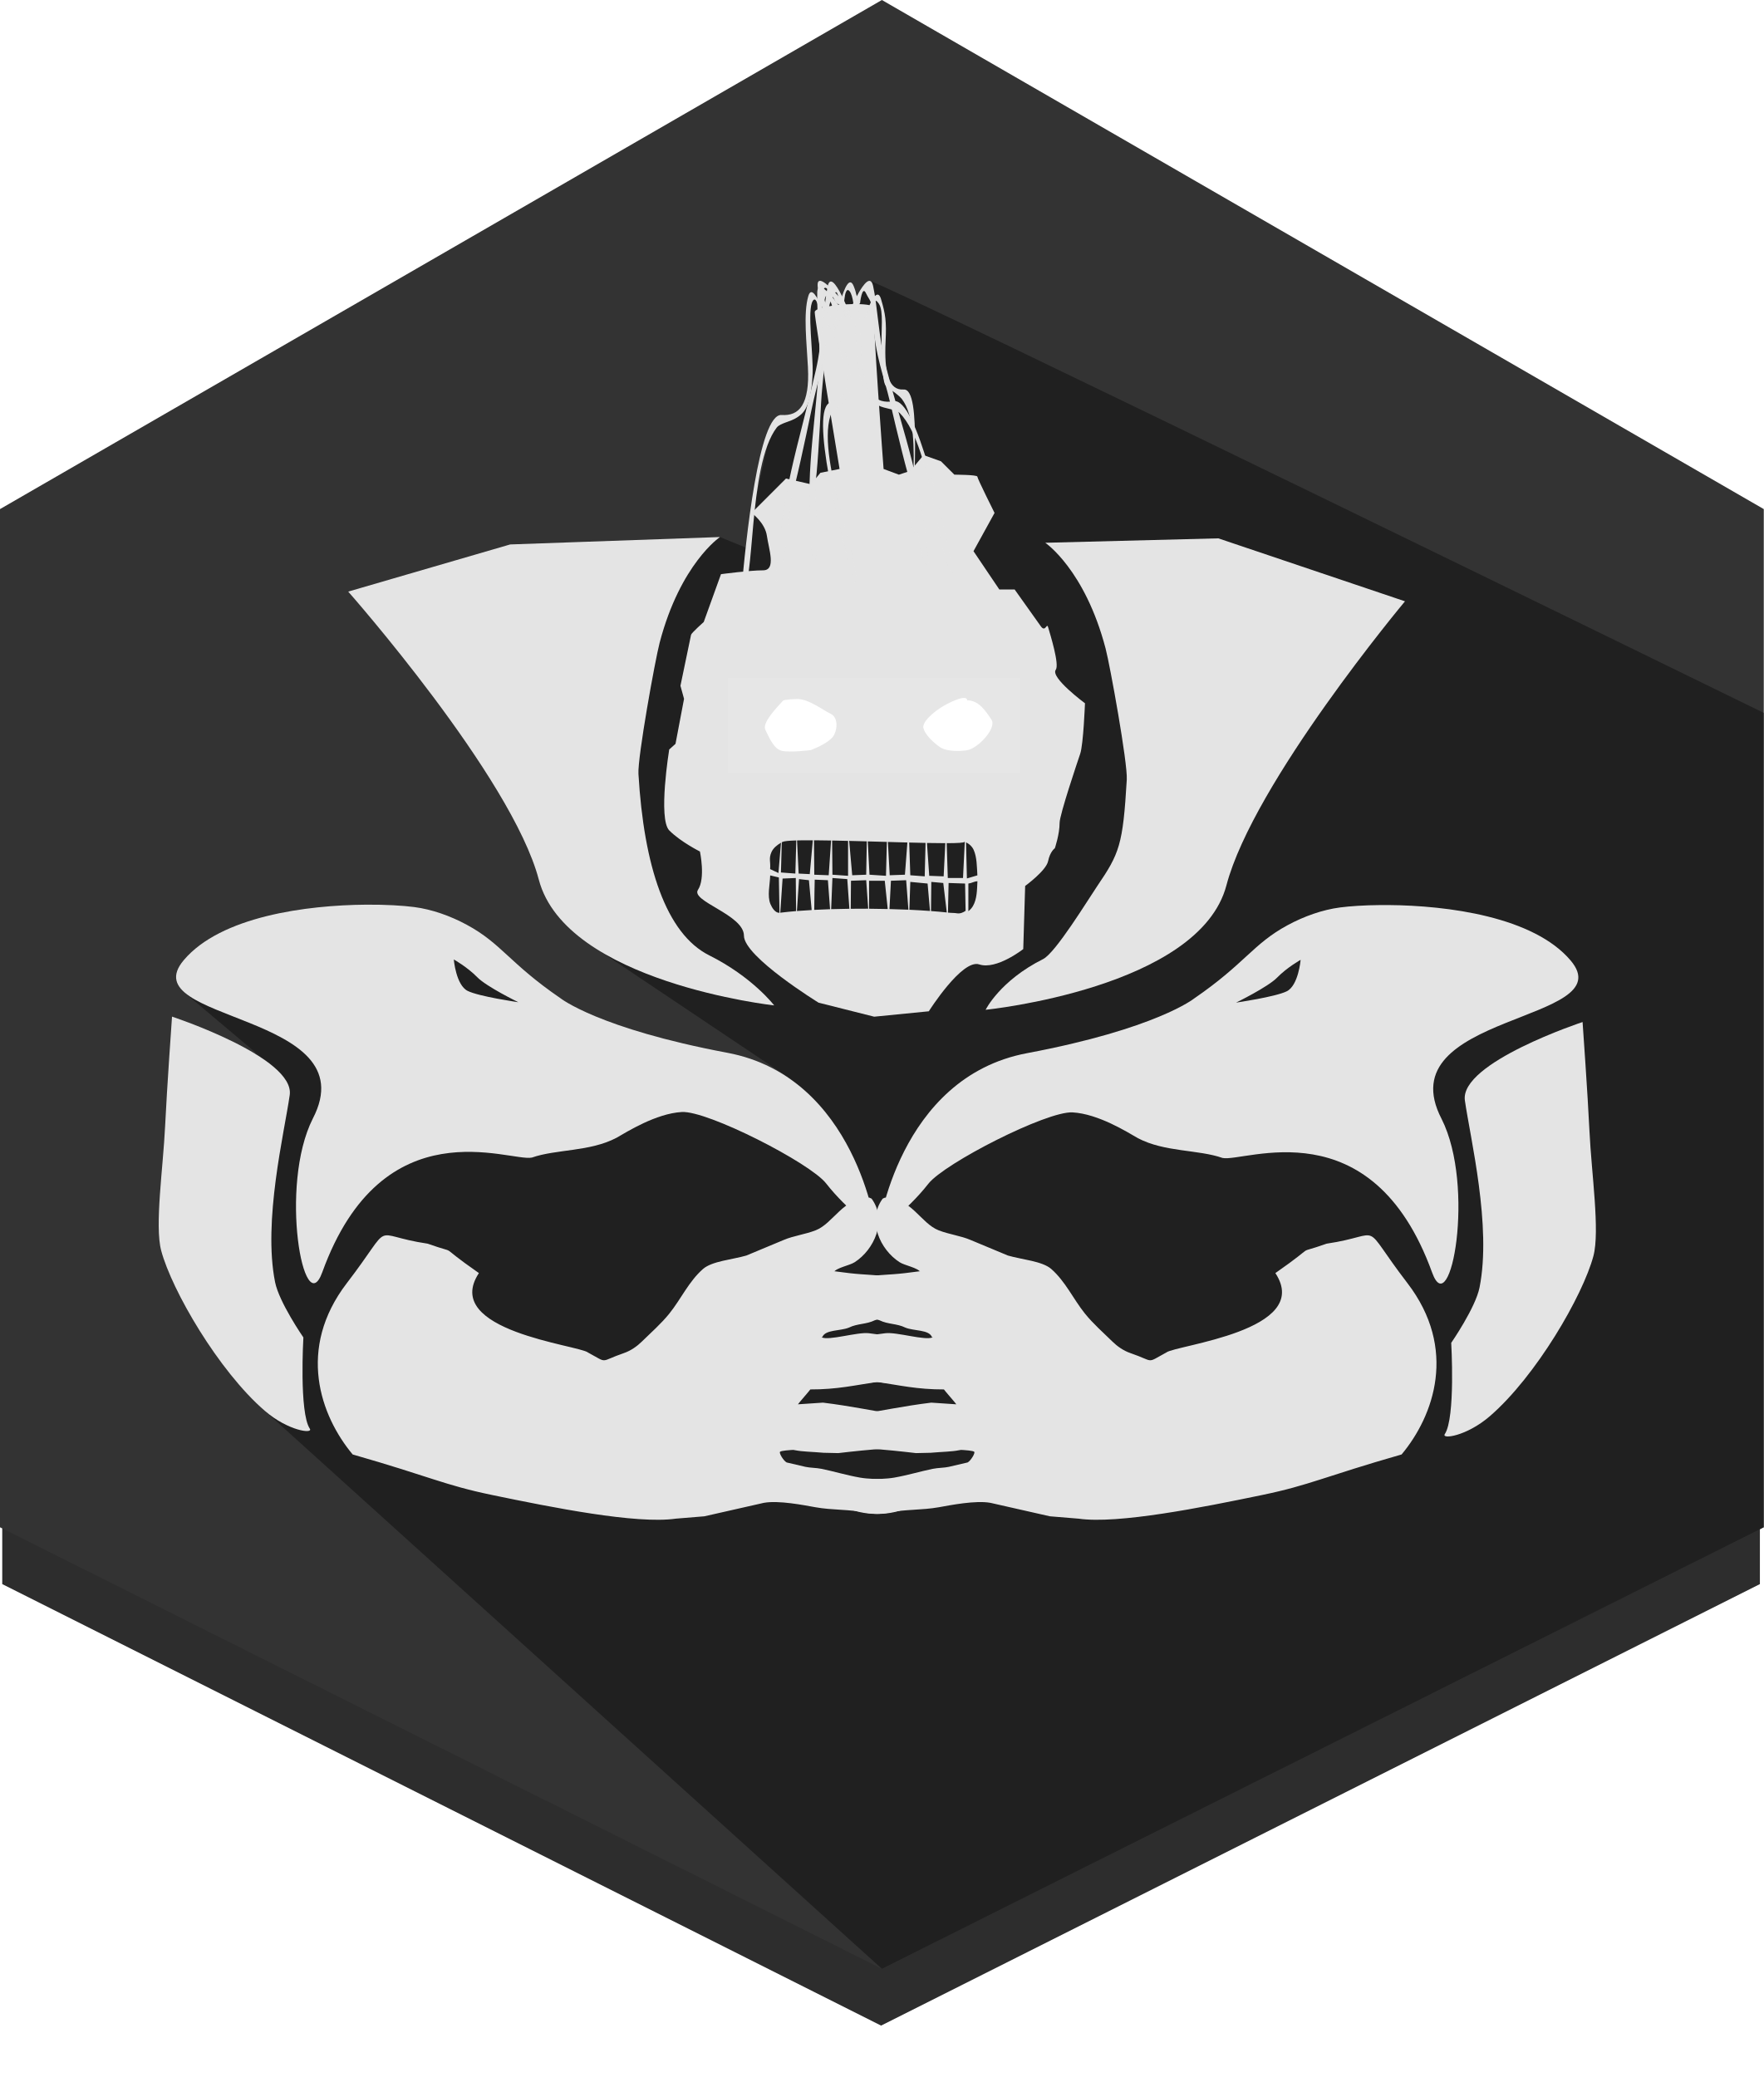
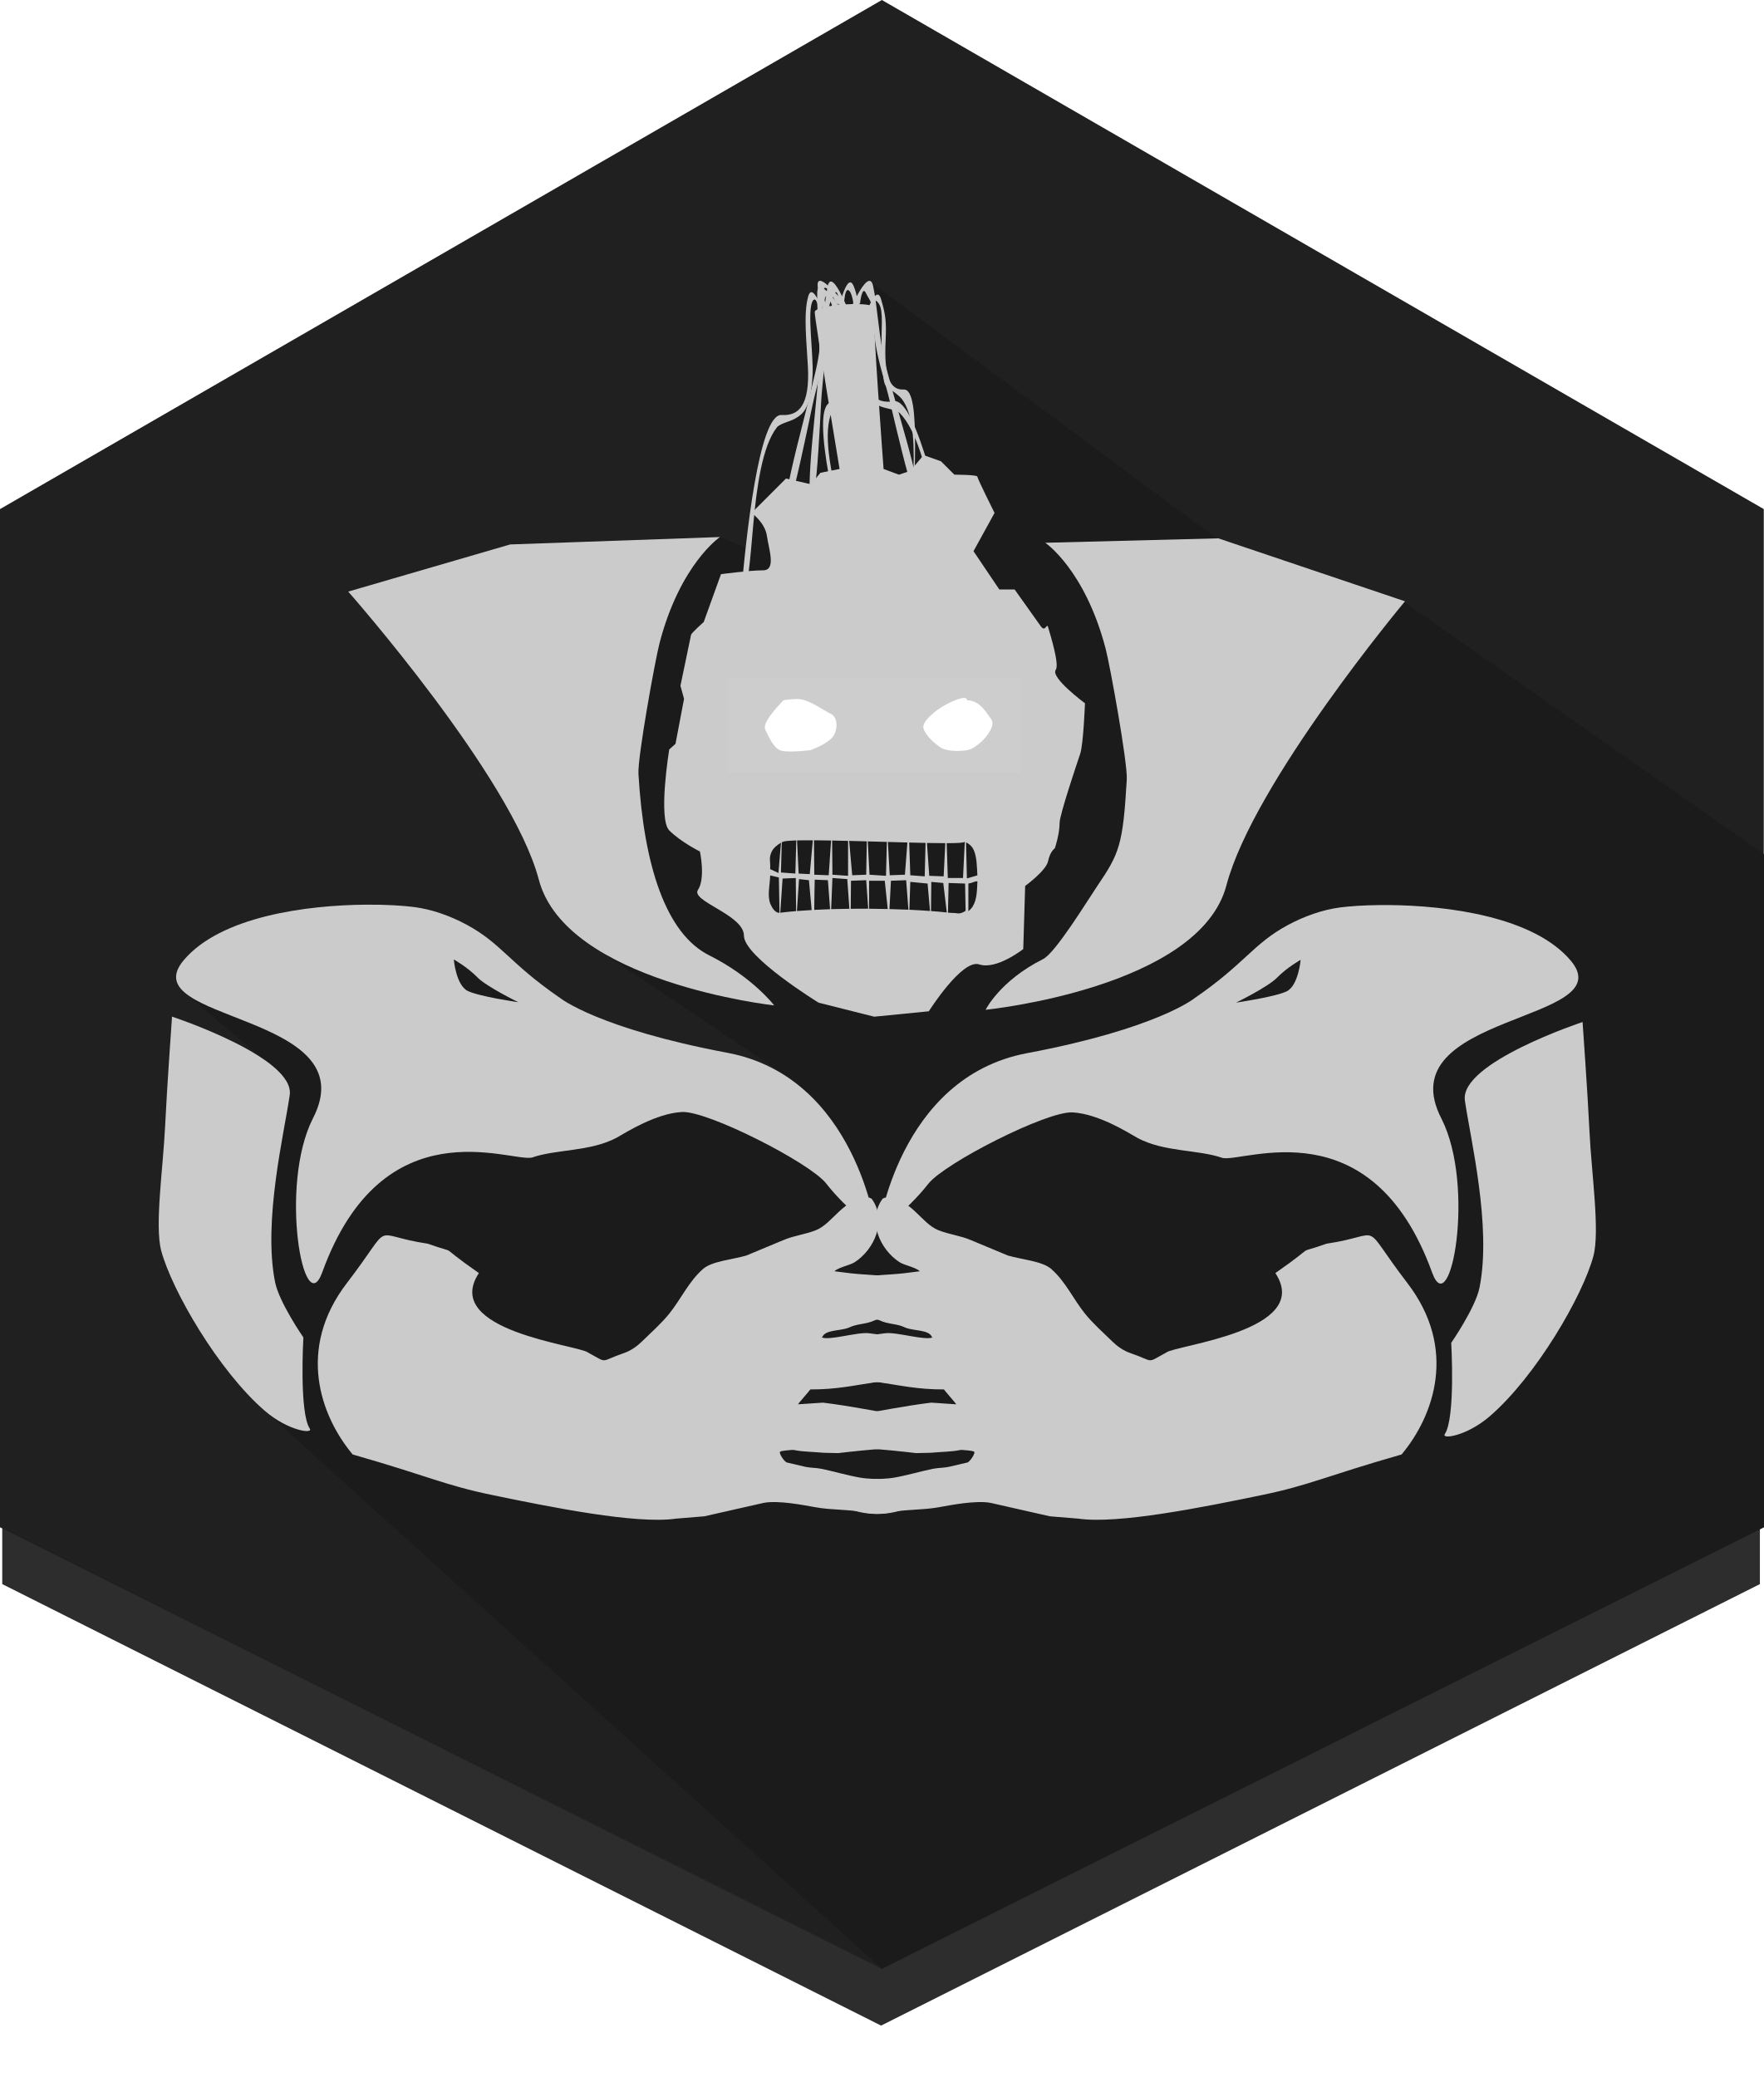
<svg xmlns="http://www.w3.org/2000/svg" width="1303.812" height="1535.531" id="svg4193" version="1.1">
  <defs id="defs4195" />
-   <g id="layer1" transform="translate(508.1637,888.4405)">
-     <path style="fill:#2d2d2d;fill-opacity:1;stroke:none;display:inline" d="M 651.312 42 L 1.656 418.375 L 1.656 1171.125 L 651.312 1497.531 L 1300.938 1171.125 L 1300.938 418.375 L 651.312 42 z M 538 501.062 L 754 501.062 L 754 571.531 L 538 571.531 L 538 501.062 z " transform="translate(-508.1637,-888.4405)" id="path5193" />
-     <rect style="opacity:0;fill:#dddddd;fill-opacity:1;fill-rule:nonzero;stroke:none" id="rect5124" width="645.714" height="565.714" x="-507.525" y="-886.311" />
-     <path style="fill:#333333;fill-opacity:1;stroke:none;display:inline" d="M 651.906 0 L 0 376.375 L 0 1129.125 L 651.906 1455.531 L 1303.812 1129.125 L 1303.812 376.375 L 651.906 0 z M 538 501.062 L 754 501.062 L 754 571.531 L 538 571.531 L 538 501.062 z " transform="translate(-508.1637,-888.4405)" id="path23391" />
-     <path style="opacity:0.99;fill:#111111;fill-opacity:0.549;stroke:none;display:inline" d="M 642.938 207.656 L 635.812 217.906 L 627.469 212.688 L 622.594 220.094 L 607.938 211.375 L 598.562 223.656 L 597.781 234.094 L 597.719 270.969 L 595.75 300.75 L 569.781 317.406 L 555.969 381.75 L 554.281 406.062 L 532.188 397.031 L 402.625 500.375 L 443 702.812 L 582.656 796.469 L 593.125 823.25 C 595.431 825.312 570.848 833.941 566.219 829.156 L 397.875 746.969 L 321.438 687.375 L 136.875 734.25 L 193.531 782.062 L 188.688 778.469 L 191.688 1039.375 L 651.906 1455.531 L 1303.812 1129.125 C 1303.803 928.516 1303.377 727.64 1303.812 527.031 C 1303.813 527.031 658.954 211.705 642.938 207.656 z M 556.406 498.281 L 755.406 498.281 L 755.406 571.031 L 754 571.031 L 754 571.531 L 538 571.531 L 538 501.062 L 556.406 501.062 L 556.406 498.281 z " id="path23515" transform="translate(-508.1637,-888.4405)" />
-     <g transform="translate(-1558.399,-1719.689)" id="g4373" style="opacity:0.99;fill:#e6e6e6;fill-opacity:1;display:inline">
-       <g style="fill:#e6e6e6;fill-opacity:1" transform="translate(-263.4722,-587.8661)" id="g23326">
-         <path id="path4098" d="m 1584.437,2087.941 c -43.985,0.324 -107.546,8.62 -134.906,41.031 -38.81,45.975 136.202,38.539 95.438,117.062 -25.196,49.861 -6.566,151.018 6.969,113.656 44.712,-123.428 138.816,-81.318 154.969,-84.781 17.847,-6.28 42.895,-4.248 62.531,-14.625 7.857,-4.49 29.168,-17.94 48.25,-19.062 19.082,-1.123 94.811,37.621 106.656,52.75 16.195,20.685 37.031,34.812 37.031,34.812 0,0 -14.589,-113.384 -110,-131.344 -95.411,-17.96 -123.469,-40.406 -123.469,-40.406 -37.729,-25.875 -43.404,-40.329 -69.188,-54.25 -12.038,-6.5 -25.689,-11.397 -38.875,-13.094 -8.242,-1.06 -20.745,-1.858 -35.406,-1.75 z m 64.719,40.5 c 0,0 9.971,5.573 17.375,13.156 6.852,7.018 30.375,18.469 30.375,18.469 0,0 -29.082,-4.194 -37.5,-8.375 -8.643,-4.293 -10.25,-23.25 -10.25,-23.25 z" style="fill:#e6e6e6;fill-opacity:1;stroke:none;display:inline" />
-         <path id="path4319" d="m 2483.572,2174.706 c 0,0 -91,30 -87,58 4,28 19.896,92.938 10.828,138.272 -3.004,15.017 -20.929,40.9 -20.929,40.9 0,0 3.243,55.485 -4.757,67.485 -2.667,4 16.036,1.671 33.336,-13.283 34.159,-29.528 68.698,-89.041 76.522,-118.374 4.925,-18.466 -1.441,-61.329 -2.888,-91.965 -1.277,-27.035 -5.112,-81.035 -5.112,-81.035 z" style="fill:#e6e6e6;fill-opacity:1;stroke:none;display:inline" />
-         <path id="path4321" d="m 1667.713,2360.309 c -28.166,42.834 74.058,53.229 80.705,58.76 15.353,8.294 7.951,6.742 26.47,0.389 5.246,-1.792 9.865,-5.16 13.222,-8.458 6.941,-6.812 14.34,-13.229 20.485,-20.89 8.475,-10.55 14.298,-23.645 24.79,-32.837 6.679,-5.843 21.739,-6.914 32.062,-9.944 9.153,-3.827 18.29,-7.635 27.443,-11.45 7.535,-3.228 15.891,-4.114 23.799,-7.214 13.171,-5.173 20.332,-24.309 39.656,-24.13 0.551,0.249 1.11,0.497 1.661,0.746 11.798,16.131 1.915,37.761 -12.56,47.016 -3.856,2.469 -13.374,3.948 -15.535,7.463 -0.661,0.497 -1.322,0.995 -1.983,1.492 0,0.089 -0.94,7.231 -0.94,7.32 8.094,-1.448 13.23,-3.881 22.146,-5.214 11.136,-1.684 21.951,-1.662 33.384,-2.995 10.984,-1.282 21.197,-2.679 30.74,-4.235 14.027,-2.277 24.333,-1.059 26.443,8.707 0.873,4.063 -1.771,6.914 -3.305,9.204 -4.772,7.112 -11.688,11.213 -23.468,12.929 -4.297,0.172 -8.594,0.338 -12.891,0.498 -7.492,1.741 -14.985,3.489 -22.477,5.23 -5.967,1.084 -12.179,0.663 -17.188,2.494 -6.39,3.138 -12.781,2.289 -19.171,5.44 -6.213,2.564 -17.401,1.4 -19.554,6.886 -0.22,0.089 -0.441,0.16 -0.661,0.249 5.212,2.768 26.596,-4.05 35.037,-2.992 20.494,2.577 37.478,5.218 55.522,8.707 4.416,0.159 8.823,0.338 13.23,0.497 5.729,0.995 11.459,1.996 17.188,2.991 13.154,2.341 24.511,2.705 27.435,12.681 3.712,12.693 -13.044,19.895 -30.41,17.669 -6.848,-0.887 -13.908,-1.831 -19.502,-2.991 -11.459,-0.498 -22.926,-0.995 -34.376,-1.48 -7.823,-0.67 -15.646,-1.333 -23.468,-2.003 -15.417,2.29 -29.282,5.556 -48.92,5.479 -0.551,0.912 -8.627,10.081 -9.169,11.006 6.17,-0.421 12.34,-0.836 18.519,-1.244 20.417,2.494 37.453,6.181 58.166,9.453 14.934,2.354 34.266,-1.257 47.928,2.481 6.306,1.729 9.636,8.062 6.611,14.428 -5.068,10.703 -15.781,9.172 -33.045,10.703 -3.636,0.089 -7.272,0.159 -10.908,0.249 -20.002,-2.354 -55.047,-6.015 -74.702,-3.24 -4.416,0.638 -23.756,0.587 -25.782,2.245 -0.958,0.836 2.491,6.637 4.872,7.906 4.628,1.084 9.255,2.156 13.883,3.24 3.187,0.746 7.967,0.682 11.899,1.48 8.857,1.805 18.502,4.733 28.426,6.481 12.052,2.092 25.46,-0.223 34.376,3.974 5.382,2.539 9.797,10.014 4.628,15.423 -4.84,5.058 -21.477,9.434 -35.037,6.468 -11.416,-2.494 -24.265,-1.684 -37.02,-3.974 -8.297,-1.493 -27.087,-5.231 -38.012,-3.24 -14.654,3.317 -29.308,6.64 -43.962,9.957 -7.051,0.587 -14.103,1.161 -21.146,1.741 -29.037,4.197 -91.505,-8.302 -135.766,-17.489 -35.508,-7.37 -45.43,-13.455 -103.077,-29.971 -23.919,-28.666 -41.504,-78.162 -4.297,-126.679 36.24,-47.257 15.522,-35.694 59.734,-29.153 25.968,9.204 3.798,-2.024 37.873,21.739 z" clip-rule="evenodd" style="fill:#e6e6e6;fill-opacity:1;fill-rule:evenodd;stroke:none;display:inline" />
-         <path style="fill:#e6e6e6;fill-opacity:1;stroke:none;display:inline" d="m 1440.87,2170.706 c 0,0 91,30 87,58 -4,28 -19.896,92.938 -10.828,138.272 3.004,15.017 20.929,40.9 20.929,40.9 0,0 -3.243,55.485 4.757,67.485 2.667,4 -16.036,1.671 -33.336,-13.283 -34.159,-29.528 -68.698,-89.041 -76.522,-118.374 -4.925,-18.466 1.441,-61.329 2.888,-91.965 1.277,-27.035 5.112,-81.035 5.112,-81.035 z" id="path4323" />
-         <path style="fill:#e6e6e6;fill-opacity:1;fill-rule:evenodd;stroke:none;display:inline" clip-rule="evenodd" d="m 2256.482,2360.309 c 28.166,42.834 -74.058,53.229 -80.705,58.76 -15.353,8.294 -7.951,6.742 -26.47,0.389 -5.246,-1.792 -9.865,-5.16 -13.222,-8.458 -6.941,-6.812 -14.34,-13.229 -20.485,-20.89 -8.475,-10.55 -14.298,-23.645 -24.79,-32.837 -6.679,-5.843 -21.739,-6.914 -32.062,-9.944 -9.153,-3.827 -18.29,-7.635 -27.443,-11.45 -7.535,-3.228 -15.891,-4.114 -23.799,-7.214 -13.171,-5.173 -20.332,-24.309 -39.656,-24.13 -0.551,0.249 -1.11,0.497 -1.661,0.746 -11.798,16.131 -1.915,37.761 12.56,47.016 3.856,2.469 13.374,3.948 15.535,7.463 0.661,0.497 1.322,0.995 1.983,1.492 0,0.089 0.94,7.231 0.94,7.32 -8.094,-1.448 -13.23,-3.881 -22.146,-5.214 -11.137,-1.684 -21.951,-1.662 -33.384,-2.995 -10.984,-1.282 -21.197,-2.679 -30.74,-4.235 -14.027,-2.277 -24.333,-1.059 -26.443,8.707 -0.873,4.063 1.772,6.914 3.305,9.204 4.772,7.112 11.687,11.213 23.468,12.929 4.297,0.172 8.594,0.338 12.891,0.498 7.492,1.741 14.984,3.489 22.477,5.23 5.967,1.084 12.179,0.663 17.188,2.494 6.39,3.138 12.781,2.289 19.171,5.44 6.212,2.564 17.401,1.4 19.554,6.886 0.22,0.089 0.441,0.16 0.661,0.249 -5.212,2.768 -26.596,-4.05 -35.037,-2.992 -20.493,2.577 -37.478,5.218 -55.522,8.707 -4.416,0.159 -8.823,0.338 -13.23,0.497 -5.729,0.995 -11.459,1.996 -17.188,2.991 -13.154,2.341 -24.511,2.705 -27.435,12.681 -3.712,12.693 13.043,19.895 30.41,17.669 6.848,-0.887 13.908,-1.831 19.502,-2.991 11.459,-0.498 22.926,-0.995 34.376,-1.48 7.823,-0.67 15.645,-1.333 23.468,-2.003 15.417,2.29 29.282,5.556 48.92,5.479 0.551,0.912 8.627,10.081 9.169,11.006 -6.17,-0.421 -12.34,-0.836 -18.519,-1.244 -20.417,2.494 -37.453,6.181 -58.166,9.453 -14.934,2.354 -34.266,-1.257 -47.928,2.481 -6.306,1.729 -9.636,8.062 -6.611,14.428 5.068,10.703 15.781,9.172 33.045,10.703 3.636,0.089 7.272,0.159 10.908,0.249 20.002,-2.354 55.047,-6.015 74.702,-3.24 4.416,0.638 23.756,0.587 25.782,2.245 0.958,0.836 -2.49,6.637 -4.872,7.906 -4.628,1.084 -9.255,2.156 -13.883,3.24 -3.187,0.746 -7.967,0.682 -11.899,1.48 -8.857,1.805 -18.502,4.733 -28.426,6.481 -12.052,2.092 -25.46,-0.223 -34.376,3.974 -5.382,2.539 -9.797,10.014 -4.628,15.423 4.84,5.058 21.477,9.434 35.037,6.468 11.416,-2.494 24.265,-1.684 37.02,-3.974 8.297,-1.493 27.087,-5.231 38.012,-3.24 14.654,3.317 29.308,6.64 43.962,9.957 7.051,0.587 14.103,1.161 21.146,1.741 29.037,4.197 91.505,-8.302 135.766,-17.489 35.508,-7.37 45.43,-13.455 103.077,-29.971 23.919,-28.666 41.504,-78.162 4.297,-126.679 -36.24,-47.257 -15.522,-35.694 -59.734,-29.153 -25.968,9.204 -3.798,-2.024 -37.873,21.739 z" id="path4327" />
-         <path id="path4102" d="m 2334.469,2088.222 c -12.328,0.095 -22.788,0.822 -30,1.75 -13.186,1.696 -26.837,6.594 -38.875,13.094 -25.783,13.921 -31.459,28.375 -69.188,54.25 0,0 -28.058,22.447 -123.469,40.406 -95.411,17.96 -110,131.344 -110,131.344 0,0 20.837,-14.128 37.031,-34.812 11.845,-15.129 87.574,-53.873 106.656,-52.75 19.082,1.122 40.393,14.572 48.25,19.062 19.637,10.377 44.684,8.345 62.531,14.625 16.152,3.463 110.257,-38.646 154.969,84.781 13.534,37.362 32.165,-63.795 6.969,-113.656 -40.765,-78.524 134.247,-71.088 95.438,-117.062 -27.36,-32.412 -90.922,-40.707 -134.906,-41.031 -1.833,-0.014 -3.645,-0.014 -5.406,0 z m -59.312,40.5 c 0,0 -1.607,18.957 -10.25,23.25 -8.418,4.181 -37.5,8.375 -37.5,8.375 0,0 23.523,-11.482 30.375,-18.5 7.404,-7.584 17.375,-13.125 17.375,-13.125 z" style="fill:#e6e6e6;fill-opacity:1;stroke:none;display:inline" />
+   <g id="layer1" transform="translate(508.1637,888.4405)" style="display:inline">
+     <path style="fill:#2d2d2d;fill-opacity:1;stroke:none;display:inline" d="M 651.312,42 1.656,418.375 l 0,752.75 649.656,326.406 649.625,-326.406 0,-752.75 L 651.312,42 z M 538,501.062 l 216,0 0,70.469 -216,0 0,-70.469 z" id="path5193" transform="translate(-508.1637,-888.4405)" />
+     <path style="fill:#202020;fill-opacity:1;stroke:none;display:inline" d="M 651.906,0 0,376.375 l 0,752.75 651.906,326.406 651.906,-326.406 0,-752.75 L 651.906,0 z M 538,501.062 l 216,0 0,70.469 -216,0 0,-70.469 z" id="path23391" transform="translate(-508.1637,-888.4405)" />
+     <path style="opacity:0.99;fill:#1b1b1b;fill-opacity:1;stroke:none;display:inline" d="m 634.929,219.497 -7.46,-6.81 -4.875,7.406 -14.656,-8.719 -9.375,12.281 -0.781,10.438 -0.062,36.875 L 595.75,300.75 569.781,317.406 555.969,381.75 554.281,406.062 532.188,397.031 402.625,500.375 443,702.812 582.656,796.469 593.125,823.25 c 2.306,2.062 -22.277,10.691 -26.906,5.906 L 397.875,746.969 321.438,687.375 136.875,734.25 l 56.656,47.812 -4.844,-3.594 3,260.906 460.219,416.156 651.906,-326.406 c -6e-4,-12.08 721.15,7.757 721.15,7.757 L 1037.098,444.371 949.948,435.323 643.008,208.176 c 0,0 -7.657,8.091 -8.079,11.321 z m -78.522,278.784 199,0 0,72.75 -1.406,0 0,0.5 -216,0 0,-70.469 18.406,0 z" id="path23515" transform="translate(-508.1637,-888.4405)" />
+     <g transform="translate(-1558.399,-1719.689)" id="g4373" style="opacity:0.99;fill:#cdcdcd;fill-opacity:1;display:inline">
+       <g style="fill:#cdcdcd;fill-opacity:1" transform="translate(-263.4722,-587.8661)" id="g23326">
+         <path id="path4098" d="m 1584.437,2087.941 c -43.985,0.324 -107.546,8.62 -134.906,41.031 -38.81,45.975 136.202,38.539 95.438,117.062 -25.196,49.861 -6.566,151.018 6.969,113.656 44.712,-123.428 138.816,-81.318 154.969,-84.781 17.847,-6.28 42.895,-4.248 62.531,-14.625 7.857,-4.49 29.168,-17.94 48.25,-19.062 19.082,-1.123 94.811,37.621 106.656,52.75 16.195,20.685 37.031,34.812 37.031,34.812 0,0 -14.589,-113.384 -110,-131.344 -95.411,-17.96 -123.469,-40.406 -123.469,-40.406 -37.729,-25.875 -43.404,-40.329 -69.188,-54.25 -12.038,-6.5 -25.689,-11.397 -38.875,-13.094 -8.242,-1.06 -20.745,-1.858 -35.406,-1.75 z m 64.719,40.5 c 0,0 9.971,5.573 17.375,13.156 6.852,7.018 30.375,18.469 30.375,18.469 0,0 -29.082,-4.194 -37.5,-8.375 -8.643,-4.293 -10.25,-23.25 -10.25,-23.25 z" style="fill:#cdcdcd;fill-opacity:1;stroke:none;display:inline" />
+         <path id="path4319" d="m 2483.572,2174.706 c 0,0 -91,30 -87,58 4,28 19.896,92.938 10.828,138.272 -3.004,15.017 -20.929,40.9 -20.929,40.9 0,0 3.243,55.485 -4.757,67.485 -2.667,4 16.036,1.671 33.336,-13.283 34.159,-29.528 68.698,-89.041 76.522,-118.374 4.925,-18.466 -1.441,-61.329 -2.888,-91.965 -1.277,-27.035 -5.112,-81.035 -5.112,-81.035 z" style="fill:#cdcdcd;fill-opacity:1;stroke:none;display:inline" />
+         <path id="path4321" d="m 1667.713,2360.309 c -28.166,42.834 74.058,53.229 80.705,58.76 15.353,8.294 7.951,6.742 26.47,0.389 5.246,-1.792 9.865,-5.16 13.222,-8.458 6.941,-6.812 14.34,-13.229 20.485,-20.89 8.475,-10.55 14.298,-23.645 24.79,-32.837 6.679,-5.843 21.739,-6.914 32.062,-9.944 9.153,-3.827 18.29,-7.635 27.443,-11.45 7.535,-3.228 15.891,-4.114 23.799,-7.214 13.171,-5.173 20.332,-24.309 39.656,-24.13 0.551,0.249 1.11,0.497 1.661,0.746 11.798,16.131 1.915,37.761 -12.56,47.016 -3.856,2.469 -13.374,3.948 -15.535,7.463 -0.661,0.497 -1.322,0.995 -1.983,1.492 0,0.089 -0.94,7.231 -0.94,7.32 8.094,-1.448 13.23,-3.881 22.146,-5.214 11.136,-1.684 21.951,-1.662 33.384,-2.995 10.984,-1.282 21.197,-2.679 30.74,-4.235 14.027,-2.277 24.333,-1.059 26.443,8.707 0.873,4.063 -1.771,6.914 -3.305,9.204 -4.772,7.112 -11.688,11.213 -23.468,12.929 -4.297,0.172 -8.594,0.338 -12.891,0.498 -7.492,1.741 -14.985,3.489 -22.477,5.23 -5.967,1.084 -12.179,0.663 -17.188,2.494 -6.39,3.138 -12.781,2.289 -19.171,5.44 -6.213,2.564 -17.401,1.4 -19.554,6.886 -0.22,0.089 -0.441,0.16 -0.661,0.249 5.212,2.768 26.596,-4.05 35.037,-2.992 20.494,2.577 37.478,5.218 55.522,8.707 4.416,0.159 8.823,0.338 13.23,0.497 5.729,0.995 11.459,1.996 17.188,2.991 13.154,2.341 24.511,2.705 27.435,12.681 3.712,12.693 -13.044,19.895 -30.41,17.669 -6.848,-0.887 -13.908,-1.831 -19.502,-2.991 -11.459,-0.498 -22.926,-0.995 -34.376,-1.48 -7.823,-0.67 -15.646,-1.333 -23.468,-2.003 -15.417,2.29 -29.282,5.556 -48.92,5.479 -0.551,0.912 -8.627,10.081 -9.169,11.006 6.17,-0.421 12.34,-0.836 18.519,-1.244 20.417,2.494 37.453,6.181 58.166,9.453 14.934,2.354 34.266,-1.257 47.928,2.481 6.306,1.729 9.636,8.062 6.611,14.428 -5.068,10.703 -15.781,9.172 -33.045,10.703 -3.636,0.089 -7.272,0.159 -10.908,0.249 -20.002,-2.354 -55.047,-6.015 -74.702,-3.24 -4.416,0.638 -23.756,0.587 -25.782,2.245 -0.958,0.836 2.491,6.637 4.872,7.906 4.628,1.084 9.255,2.156 13.883,3.24 3.187,0.746 7.967,0.682 11.899,1.48 8.857,1.805 18.502,4.733 28.426,6.481 12.052,2.092 25.46,-0.223 34.376,3.974 5.382,2.539 9.797,10.014 4.628,15.423 -4.84,5.058 -21.477,9.434 -35.037,6.468 -11.416,-2.494 -24.265,-1.684 -37.02,-3.974 -8.297,-1.493 -27.087,-5.231 -38.012,-3.24 -14.654,3.317 -29.308,6.64 -43.962,9.957 -7.051,0.587 -14.103,1.161 -21.146,1.741 -29.037,4.197 -91.505,-8.302 -135.766,-17.489 -35.508,-7.37 -45.43,-13.455 -103.077,-29.971 -23.919,-28.666 -41.504,-78.162 -4.297,-126.679 36.24,-47.257 15.522,-35.694 59.734,-29.153 25.968,9.204 3.798,-2.024 37.873,21.739 z" clip-rule="evenodd" style="fill:#cdcdcd;fill-opacity:1;fill-rule:evenodd;stroke:none;display:inline" />
+         <path style="fill:#cdcdcd;fill-opacity:1;stroke:none;display:inline" d="m 1440.87,2170.706 c 0,0 91,30 87,58 -4,28 -19.896,92.938 -10.828,138.272 3.004,15.017 20.929,40.9 20.929,40.9 0,0 -3.243,55.485 4.757,67.485 2.667,4 -16.036,1.671 -33.336,-13.283 -34.159,-29.528 -68.698,-89.041 -76.522,-118.374 -4.925,-18.466 1.441,-61.329 2.888,-91.965 1.277,-27.035 5.112,-81.035 5.112,-81.035 z" id="path4323" />
+         <path style="fill:#cdcdcd;fill-opacity:1;fill-rule:evenodd;stroke:none;display:inline" clip-rule="evenodd" d="m 2256.482,2360.309 c 28.166,42.834 -74.058,53.229 -80.705,58.76 -15.353,8.294 -7.951,6.742 -26.47,0.389 -5.246,-1.792 -9.865,-5.16 -13.222,-8.458 -6.941,-6.812 -14.34,-13.229 -20.485,-20.89 -8.475,-10.55 -14.298,-23.645 -24.79,-32.837 -6.679,-5.843 -21.739,-6.914 -32.062,-9.944 -9.153,-3.827 -18.29,-7.635 -27.443,-11.45 -7.535,-3.228 -15.891,-4.114 -23.799,-7.214 -13.171,-5.173 -20.332,-24.309 -39.656,-24.13 -0.551,0.249 -1.11,0.497 -1.661,0.746 -11.798,16.131 -1.915,37.761 12.56,47.016 3.856,2.469 13.374,3.948 15.535,7.463 0.661,0.497 1.322,0.995 1.983,1.492 0,0.089 0.94,7.231 0.94,7.32 -8.094,-1.448 -13.23,-3.881 -22.146,-5.214 -11.137,-1.684 -21.951,-1.662 -33.384,-2.995 -10.984,-1.282 -21.197,-2.679 -30.74,-4.235 -14.027,-2.277 -24.333,-1.059 -26.443,8.707 -0.873,4.063 1.772,6.914 3.305,9.204 4.772,7.112 11.687,11.213 23.468,12.929 4.297,0.172 8.594,0.338 12.891,0.498 7.492,1.741 14.984,3.489 22.477,5.23 5.967,1.084 12.179,0.663 17.188,2.494 6.39,3.138 12.781,2.289 19.171,5.44 6.212,2.564 17.401,1.4 19.554,6.886 0.22,0.089 0.441,0.16 0.661,0.249 -5.212,2.768 -26.596,-4.05 -35.037,-2.992 -20.493,2.577 -37.478,5.218 -55.522,8.707 -4.416,0.159 -8.823,0.338 -13.23,0.497 -5.729,0.995 -11.459,1.996 -17.188,2.991 -13.154,2.341 -24.511,2.705 -27.435,12.681 -3.712,12.693 13.043,19.895 30.41,17.669 6.848,-0.887 13.908,-1.831 19.502,-2.991 11.459,-0.498 22.926,-0.995 34.376,-1.48 7.823,-0.67 15.645,-1.333 23.468,-2.003 15.417,2.29 29.282,5.556 48.92,5.479 0.551,0.912 8.627,10.081 9.169,11.006 -6.17,-0.421 -12.34,-0.836 -18.519,-1.244 -20.417,2.494 -37.453,6.181 -58.166,9.453 -14.934,2.354 -34.266,-1.257 -47.928,2.481 -6.306,1.729 -9.636,8.062 -6.611,14.428 5.068,10.703 15.781,9.172 33.045,10.703 3.636,0.089 7.272,0.159 10.908,0.249 20.002,-2.354 55.047,-6.015 74.702,-3.24 4.416,0.638 23.756,0.587 25.782,2.245 0.958,0.836 -2.49,6.637 -4.872,7.906 -4.628,1.084 -9.255,2.156 -13.883,3.24 -3.187,0.746 -7.967,0.682 -11.899,1.48 -8.857,1.805 -18.502,4.733 -28.426,6.481 -12.052,2.092 -25.46,-0.223 -34.376,3.974 -5.382,2.539 -9.797,10.014 -4.628,15.423 4.84,5.058 21.477,9.434 35.037,6.468 11.416,-2.494 24.265,-1.684 37.02,-3.974 8.297,-1.493 27.087,-5.231 38.012,-3.24 14.654,3.317 29.308,6.64 43.962,9.957 7.051,0.587 14.103,1.161 21.146,1.741 29.037,4.197 91.505,-8.302 135.766,-17.489 35.508,-7.37 45.43,-13.455 103.077,-29.971 23.919,-28.666 41.504,-78.162 4.297,-126.679 -36.24,-47.257 -15.522,-35.694 -59.734,-29.153 -25.968,9.204 -3.798,-2.024 -37.873,21.739 z" id="path4327" />
+         <path id="path4102" d="m 2334.469,2088.222 c -12.328,0.095 -22.788,0.822 -30,1.75 -13.186,1.696 -26.837,6.594 -38.875,13.094 -25.783,13.921 -31.459,28.375 -69.188,54.25 0,0 -28.058,22.447 -123.469,40.406 -95.411,17.96 -110,131.344 -110,131.344 0,0 20.837,-14.128 37.031,-34.812 11.845,-15.129 87.574,-53.873 106.656,-52.75 19.082,1.122 40.393,14.572 48.25,19.062 19.637,10.377 44.684,8.345 62.531,14.625 16.152,3.463 110.257,-38.646 154.969,84.781 13.534,37.362 32.165,-63.795 6.969,-113.656 -40.765,-78.524 134.247,-71.088 95.438,-117.062 -27.36,-32.412 -90.922,-40.707 -134.906,-41.031 -1.833,-0.014 -3.645,-0.014 -5.406,0 z m -59.312,40.5 c 0,0 -1.607,18.957 -10.25,23.25 -8.418,4.181 -37.5,8.375 -37.5,8.375 0,0 23.523,-11.482 30.375,-18.5 7.404,-7.584 17.375,-13.125 17.375,-13.125 z" style="fill:#cdcdcd;fill-opacity:1;stroke:none;display:inline" />
      </g>
-       <path style="fill:#e6e6e6;fill-opacity:1;stroke:none;display:inline" d="m 1622.527,1574.553 c 0,0 -154,-17 -174,-93 -20,-76 -140.887,-212.929 -140.887,-212.929 l 119.719,-34.864 155.067,-5.479 c 0,0 -29.247,19.744 -44.57,78.117 -3.336,12.71 -16.388,84.837 -15.673,96.996 4,68 20.343,118.159 52.343,134.159 32,16 48,37 48,37 z" id="path4009" />
-       <path id="path4011" d="m 1778.821,1577.795 c 0,0 158,-16 178,-92 20,-76 132,-210 132,-210 l -137.987,-46.547 -127.912,3.275 c 0,0 29.246,19.744 44.57,78.117 3.336,12.71 16.388,84.837 15.673,96.996 -2.851,48.46 -5.399,54.49 -21.986,78.922 -6.688,9.851 -30.662,49.139 -39.857,53.737 -32,16 -42.5,37.5 -42.5,37.5 z" style="fill:#e6e6e6;fill-opacity:1;stroke:none;display:inline" />
-       <g id="g4233" style="fill:#e6e6e6;fill-opacity:1">
-         <path id="path4094" d="m 1680.608,1056.047 c -12.582,0.237 -28.125,2.623 -28.125,5.938 0,5.657 18.375,115.969 18.375,115.969 l -14.125,2.812 -7.062,8.5 -18.406,-4.25 -25.438,25.438 c 0,0 9.898,7.069 11.312,16.969 1.414,9.899 7.056,25.469 -2.844,25.469 -9.899,0 -31.094,2.844 -31.094,2.844 l -12.75,35.344 c 0,0 -9.078,8.08 -9.375,9.469 -0.595,2.782 -7.844,37.688 -7.844,37.688 l 2.656,9.656 -6.312,33.281 -4.656,4.188 c 0,0 -8.392,51.39 0.094,59.875 8.485,8.485 22.625,15.531 22.625,15.531 0,0 4.219,19.827 -1.438,28.312 -5.657,8.485 33.969,18.381 33.969,33.938 0,15.556 55.156,49.5 55.156,49.5 l 41.125,10.375 40.375,-4 c 0,0 24.553,-38.899 37.281,-34.656 12.728,4.243 32.531,-11.344 32.531,-11.344 l 1.406,-46.656 c 0,0 15.555,-11.304 16.969,-18.375 1.414,-7.071 4.969,-9.5 4.969,-9.5 0,0 3.531,-10.296 3.531,-18.781 0,-6.006 13.269,-45.297 15.219,-51.062 2.373,-7.016 3.531,-37.344 3.531,-37.344 0,0 -25.753,-19.032 -21.594,-24.75 2.831,-3.893 -4.028,-25.914 -5.656,-31.469 -1.092,-3.725 -1.917,4.546 -5.656,-1.062 l -19.094,-26.844 -11.312,0 -19.094,-28.312 15.562,-28.281 c 0,0 -12.719,-25.43 -12.719,-26.844 0,-1.414 -16.969,-1.438 -16.969,-1.438 l -9.906,-9.875 -12.875,-4.594 -9.75,11.656 -8.5,2.812 -11.312,-4.219 c 0,0 -8.477,-113.156 -7.062,-118.812 0.53,-2.121 -5.502,-3.061 -13.25,-3.094 -0.807,0 -1.63,-0.016 -2.469,0 z m -40.406,292 c 8.443,0.351 18.328,8.219 23.812,10.75 6.5,3 5,13 2,17 -4.211,5.614 -16.5,10 -16.5,10 0,0 -15.5,2 -21.5,0.5 -6,-1.5 -9.5,-10.5 -12,-15.5 -2.5,-5 7.5,-15.5 13,-21.5 0.859,-0.938 9.624,-1.315 11.188,-1.25 z m 124.969,0.969 c 0.338,10e-4 0.639,0.013 0.938,0.031 7.899,0.482 12.726,7.792 16.969,14.156 4.243,6.364 -9.909,21.211 -17.688,22.625 -3.782,0.688 -14.868,1.574 -20.406,-2.312 -5.851,-4.106 -11.035,-9.578 -12.125,-13.938 -1.059,-4.237 6.184,-10.78 12.281,-14.844 5.731,-3.82 20.031,-10.789 20.031,-5.719 z m -121.188,103.469 c 2.154,-0.023 4.616,-0.01 7.094,0 l -2.25,25 -8.219,-0.406 -1.188,-24.5 c 1.424,-0.039 2.92,-0.076 4.562,-0.094 z m 7.969,0 c 0.365,0 0.66,0 1.031,0 3.592,0.023 7.532,0.084 11.594,0.156 l -1.75,25.688 -10.656,-0.406 z m -13.094,0.094 -0.688,24.5 -10.656,-0.812 0.625,-22.281 c 0.19,-0.103 0.372,-0.215 0.562,-0.312 1.123,-0.579 4.792,-0.931 10.156,-1.094 z m 26.5,0.062 c 3.76,0.069 7.764,0.184 11.781,0.281 l 0,25.812 -11.562,-0.812 z m 12.594,0.281 c 4.336,0.106 8.561,0.22 13.031,0.344 l -0.438,24.656 -10.344,0.406 z m 13.75,0.375 c 4.795,0.134 9.374,0.239 14.125,0.375 l -0.656,25.062 -12.188,-0.812 z m 71.438,0.312 c 0.094,0.025 0.187,0.065 0.281,0.094 l -1.312,26.656 -11.25,0 -0.812,-25.75 c 8.03,-0.015 13.094,-0.289 13.094,-1 z m -56.562,0.094 c 4.838,0.138 9.83,0.286 14.406,0.406 l -1.812,23.812 -11.25,0.406 z m 57.75,0.344 c 2.465,1.048 4.619,3.188 5.688,5.594 2.406,5.416 2.324,12.505 2.721,18.759 l -7.742,2.279 z m -42,0.094 c 4.305,0.112 8.222,0.204 12.094,0.281 l -0.625,24.719 -10.656,-0.812 z m -94.781,0.156 -1.875,22.375 -6.156,-2.906 c 0.479,-5.553 -1.178,-7.748 1.031,-12.625 1.338,-2.954 4.121,-5.201 7,-6.844 z m 107.906,0.156 c 5.026,0.097 9.662,0.153 13.562,0.156 l -1.219,24.531 -10.656,-0.406 z m -115.875,24 6.406,1.5 0.469,26.125 c -3.047,0.26 -5.498,-3.59 -6.688,-6.438 -2.52,-6.032 -0.391,-14.38 -0.188,-21.188 z m 18.906,1.906 0.219,24.469 c -4.059,0.341 -7.962,0.736 -11.688,1.188 l 1.719,-25.25 z m 27.094,0 10.969,0.812 1.562,21.938 c -4.515,0.056 -9.006,0.138 -13.469,0.281 z m -24.688,0.812 7.312,0.812 2.031,22.062 c -3.708,0.214 -7.379,0.428 -10.906,0.719 z m 11.594,0.406 9.75,0.406 1.594,21.438 c -3.945,0.131 -7.858,0.294 -11.688,0.5 0.103,-7.947 0.171,-17.328 0.344,-22.344 z m 38.062,0.406 1.469,21.062 c -4.278,-0.025 -8.585,0.015 -12.906,0.062 l 0.188,-20.719 z m 29.531,0 1.656,21.812 c -4.506,-0.203 -9.168,-0.344 -14,-0.469 l 1.094,-20.938 z m -27.406,0.406 11.594,0 2.188,20.906 c -4.504,-0.109 -9.118,-0.187 -13.781,-0.219 z m 30.469,0.844 12.781,1.219 1.781,20.281 c -4.723,-0.347 -9.821,-0.656 -15.25,-0.906 z m 15.531,0 8.844,0.812 2.594,21.781 c -3.475,-0.383 -7.397,-0.711 -11.656,-1.031 z m 34.096,-0.468 c -0.321,6.386 -0.284,13.118 -3.346,18.374 -0.792,1.36 -1.974,2.685 -3.344,3.75 l 0,-20.438 c 2.754,-0.352 3.941,-1.536 6.69,-1.687 z m -21.315,1.28 12.188,0.406 0.378,20.163 c -1.944,1.382 -4.207,2.212 -6.344,1.844 -2.301,-0.397 -3.568,-0.15 -6.69,-0.506 z" style="fill:#e6e6e6;fill-opacity:1;stroke:none;display:inline" />
-         <path id="path3973" d="m 1666.154,1082.895 c 0,0 -13.976,-47.693 -18.395,-32.777 -3.858,13.022 -1.149,35.043 -0.295,52.453 1.369,27.91 -6.43,36.35 -19.494,35.479 -16.792,-1.119 -26.495,92.582 -29.81,131.686 10.734,-2.798 4.468,-94.063 26.305,-122.476 2.76,-3.333 10.177,-4.17 14.96,-7.39 3.915,-2.635 10.284,-6.282 11.49,-31.762 0.703,-14.844 -4.311,-47.867 0.181,-54.489 3.845,-5.668 5.976,16.371 5.976,16.371" style="fill:#e6e6e6;fill-opacity:1;stroke:none;display:inline" />
-         <path id="path3973-4" d="m 1681.006,1063.793 c 0,0 -27.359,-36.63 -26.363,-21.106 0.87,13.554 8.8,29.974 15.607,46.02 10.912,25.725 6.503,36.337 -6.059,40.026 -16.148,4.742 7.067,96.039 17.444,133.887 9.11,-6.329 -28.252,-89.831 -17.557,-124.033 1.44,-4.08 8.114,-7.425 11.492,-12.096 2.766,-3.824 7.486,-9.444 -0.171,-33.776 -4.461,-14.175 -18.348,-39.298 -16.416,-47.064 1.654,-6.646 9.046,9.162 9.046,9.162" style="opacity:0.99;fill:#e6e6e6;fill-opacity:1;stroke:none;display:inline" />
-         <path id="path3973-7" d="m 1689.104,1066.791 c 0,0 8.675,-26.986 12.406,-14.393 3.258,10.995 4.095,16.305 3.374,31.005 -1.156,23.564 2.304,36.55 13.334,35.815 14.178,-0.945 5.573,75.042 8.372,108.058 -9.063,-2.363 8.727,-77.074 -9.71,-101.063 -2.33,-2.814 -6.639,-5.865 -10.677,-8.583 -3.306,-2.225 -3.214,-8.039 -4.232,-29.551 -0.593,-12.533 1.687,-26.742 -2.106,-32.333 -3.247,-4.785 -3.092,0.15 -3.092,0.15" style="opacity:0.99;fill:#e6e6e6;fill-opacity:1;stroke:none;display:inline" />
-         <path id="path3973-4-0" d="m 1676.638,1066.388 c 0,0 -21.684,-34.241 -22.305,-18.848 -0.542,13.44 2.649,37.971 1.319,55.654 -4.284,56.922 -10.708,80.932 -4.762,144.689 6.551,-3.8 2.849,-26.847 1.969,-59.454 1.29,-3.603 3.329,-38.999 4.297,-58.542 0.975,-19.705 4.577,-33.456 1.517,-59.168 -1.783,-14.98 -0.438,-12.119 1.482,-19.187 1.643,-6.049 5.274,6.201 5.274,6.201" style="opacity:0.99;fill:#e6e6e6;fill-opacity:1;stroke:none;display:inline" />
-         <path id="path3973-4-1" d="m 1666.066,1077.234 c 0,0 9.061,-48.955 15.161,-34.614 5.325,12.521 4.945,34.712 5.955,52.114 1.618,27.898 10.454,35.429 23.637,33.124 16.945,-2.964 36.909,89.122 44.494,127.633 -11.211,-1.599 -14.683,-93.022 -39.939,-118.863 -3.164,-3.009 -10.792,-3.025 -16,-5.698 -4.263,-2.188 -11.129,-5.112 -15.101,-30.31 -2.314,-14.68 -0.78,-48.063 -6.06,-54.151 -4.519,-5.211 -4.308,16.934 -4.308,16.934" style="opacity:0.99;fill:#e6e6e6;fill-opacity:1;stroke:none;display:inline" />
-         <path id="path3973-4-0-5" d="m 1675.943,1066.536 c 0,0 16.135,-39.827 19.698,-23.886 3.111,13.917 4.428,40.112 9.166,58.306 15.251,58.569 26.5,82.398 32.373,150.034 -7.553,-2.724 -8.057,-27.466 -13.315,-61.648 -2.028,-3.514 -10.86,-40.052 -15.57,-60.255 -4.75,-20.371 -11.112,-34.033 -12.789,-61.435 -0.977,-15.964 -1.839,-12.725 -5.18,-19.735 -2.86,-5.999 -4.327,7.468 -4.327,7.468" style="opacity:0.99;fill:#e6e6e6;fill-opacity:1;stroke:none;display:inline" />
-         <path id="path3973-4-0-5-7" d="m 1680.284,1068.347 c 0,0 -15.014,-41.731 -18.33,-25.028 -2.895,14.583 -4.121,42.03 -8.529,61.094 -14.192,61.369 -24.659,86.338 -30.124,157.208 7.029,-2.854 7.498,-28.779 12.39,-64.596 1.887,-3.682 10.105,-41.967 14.489,-63.136 4.42,-21.345 10.34,-35.661 11.901,-64.373 0.909,-16.728 1.711,-13.334 4.82,-20.678 2.661,-6.286 4.026,7.825 4.026,7.825" style="opacity:0.99;fill:#e6e6e6;fill-opacity:1;stroke:none;display:inline" />
+       <path style="fill:#cdcdcd;fill-opacity:1;stroke:none;display:inline" d="m 1622.527,1574.553 c 0,0 -154,-17 -174,-93 -20,-76 -140.887,-212.929 -140.887,-212.929 l 119.719,-34.864 155.067,-5.479 c 0,0 -29.247,19.744 -44.57,78.117 -3.336,12.71 -16.388,84.837 -15.673,96.996 4,68 20.343,118.159 52.343,134.159 32,16 48,37 48,37 z" id="path4009" />
+       <path id="path4011" d="m 1778.821,1577.795 c 0,0 158,-16 178,-92 20,-76 132,-210 132,-210 l -137.987,-46.547 -127.912,3.275 c 0,0 29.246,19.744 44.57,78.117 3.336,12.71 16.388,84.837 15.673,96.996 -2.851,48.46 -5.399,54.49 -21.986,78.922 -6.688,9.851 -30.662,49.139 -39.857,53.737 -32,16 -42.5,37.5 -42.5,37.5 z" style="fill:#cdcdcd;fill-opacity:1;stroke:none;display:inline" />
+       <g id="g4233" style="fill:#cdcdcd;fill-opacity:1">
+         <path id="path4094" d="m 1680.608,1056.047 c -12.582,0.237 -28.125,2.623 -28.125,5.938 0,5.657 18.375,115.969 18.375,115.969 l -14.125,2.812 -7.062,8.5 -18.406,-4.25 -25.438,25.438 c 0,0 9.898,7.069 11.312,16.969 1.414,9.899 7.056,25.469 -2.844,25.469 -9.899,0 -31.094,2.844 -31.094,2.844 l -12.75,35.344 c 0,0 -9.078,8.08 -9.375,9.469 -0.595,2.782 -7.844,37.688 -7.844,37.688 l 2.656,9.656 -6.312,33.281 -4.656,4.188 c 0,0 -8.392,51.39 0.094,59.875 8.485,8.485 22.625,15.531 22.625,15.531 0,0 4.219,19.827 -1.438,28.312 -5.657,8.485 33.969,18.381 33.969,33.938 0,15.556 55.156,49.5 55.156,49.5 l 41.125,10.375 40.375,-4 c 0,0 24.553,-38.899 37.281,-34.656 12.728,4.243 32.531,-11.344 32.531,-11.344 l 1.406,-46.656 c 0,0 15.555,-11.304 16.969,-18.375 1.414,-7.071 4.969,-9.5 4.969,-9.5 0,0 3.531,-10.296 3.531,-18.781 0,-6.006 13.269,-45.297 15.219,-51.062 2.373,-7.016 3.531,-37.344 3.531,-37.344 0,0 -25.753,-19.032 -21.594,-24.75 2.831,-3.893 -4.028,-25.914 -5.656,-31.469 -1.092,-3.725 -1.917,4.546 -5.656,-1.062 l -19.094,-26.844 -11.312,0 -19.094,-28.312 15.562,-28.281 c 0,0 -12.719,-25.43 -12.719,-26.844 0,-1.414 -16.969,-1.438 -16.969,-1.438 l -9.906,-9.875 -12.875,-4.594 -9.75,11.656 -8.5,2.812 -11.312,-4.219 c 0,0 -8.477,-113.156 -7.062,-118.812 0.53,-2.121 -5.502,-3.061 -13.25,-3.094 -0.807,0 -1.63,-0.016 -2.469,0 z m -40.406,292 c 8.443,0.351 18.328,8.219 23.812,10.75 6.5,3 5,13 2,17 -4.211,5.614 -16.5,10 -16.5,10 0,0 -15.5,2 -21.5,0.5 -6,-1.5 -9.5,-10.5 -12,-15.5 -2.5,-5 7.5,-15.5 13,-21.5 0.859,-0.938 9.624,-1.315 11.188,-1.25 z m 124.969,0.969 c 0.338,10e-4 0.639,0.013 0.938,0.031 7.899,0.482 12.726,7.792 16.969,14.156 4.243,6.364 -9.909,21.211 -17.688,22.625 -3.782,0.688 -14.868,1.574 -20.406,-2.312 -5.851,-4.106 -11.035,-9.578 -12.125,-13.938 -1.059,-4.237 6.184,-10.78 12.281,-14.844 5.731,-3.82 20.031,-10.789 20.031,-5.719 z m -121.188,103.469 c 2.154,-0.023 4.616,-0.01 7.094,0 l -2.25,25 -8.219,-0.406 -1.188,-24.5 c 1.424,-0.039 2.92,-0.076 4.562,-0.094 z m 7.969,0 c 0.365,0 0.66,0 1.031,0 3.592,0.023 7.532,0.084 11.594,0.156 l -1.75,25.688 -10.656,-0.406 z m -13.094,0.094 -0.688,24.5 -10.656,-0.812 0.625,-22.281 c 0.19,-0.103 0.372,-0.215 0.562,-0.312 1.123,-0.579 4.792,-0.931 10.156,-1.094 z m 26.5,0.062 c 3.76,0.069 7.764,0.184 11.781,0.281 l 0,25.812 -11.562,-0.812 z m 12.594,0.281 c 4.336,0.106 8.561,0.22 13.031,0.344 l -0.438,24.656 -10.344,0.406 z m 13.75,0.375 c 4.795,0.134 9.374,0.239 14.125,0.375 l -0.656,25.062 -12.188,-0.812 z m 71.438,0.312 c 0.094,0.025 0.187,0.065 0.281,0.094 l -1.312,26.656 -11.25,0 -0.812,-25.75 c 8.03,-0.015 13.094,-0.289 13.094,-1 z m -56.562,0.094 c 4.838,0.138 9.83,0.286 14.406,0.406 l -1.812,23.812 -11.25,0.406 z m 57.75,0.344 c 2.465,1.048 4.619,3.188 5.688,5.594 2.406,5.416 2.324,12.505 2.721,18.759 l -7.742,2.279 z m -42,0.094 c 4.305,0.112 8.222,0.204 12.094,0.281 l -0.625,24.719 -10.656,-0.812 z m -94.781,0.156 -1.875,22.375 -6.156,-2.906 c 0.479,-5.553 -1.178,-7.748 1.031,-12.625 1.338,-2.954 4.121,-5.201 7,-6.844 z m 107.906,0.156 c 5.026,0.097 9.662,0.153 13.562,0.156 l -1.219,24.531 -10.656,-0.406 z m -115.875,24 6.406,1.5 0.469,26.125 c -3.047,0.26 -5.498,-3.59 -6.688,-6.438 -2.52,-6.032 -0.391,-14.38 -0.188,-21.188 z m 18.906,1.906 0.219,24.469 c -4.059,0.341 -7.962,0.736 -11.688,1.188 l 1.719,-25.25 z m 27.094,0 10.969,0.812 1.562,21.938 c -4.515,0.056 -9.006,0.138 -13.469,0.281 z m -24.688,0.812 7.312,0.812 2.031,22.062 c -3.708,0.214 -7.379,0.428 -10.906,0.719 z m 11.594,0.406 9.75,0.406 1.594,21.438 c -3.945,0.131 -7.858,0.294 -11.688,0.5 0.103,-7.947 0.171,-17.328 0.344,-22.344 z m 38.062,0.406 1.469,21.062 c -4.278,-0.025 -8.585,0.015 -12.906,0.062 l 0.188,-20.719 z m 29.531,0 1.656,21.812 c -4.506,-0.203 -9.168,-0.344 -14,-0.469 l 1.094,-20.938 z m -27.406,0.406 11.594,0 2.188,20.906 c -4.504,-0.109 -9.118,-0.187 -13.781,-0.219 z m 30.469,0.844 12.781,1.219 1.781,20.281 c -4.723,-0.347 -9.821,-0.656 -15.25,-0.906 z m 15.531,0 8.844,0.812 2.594,21.781 c -3.475,-0.383 -7.397,-0.711 -11.656,-1.031 z m 34.096,-0.468 c -0.321,6.386 -0.284,13.118 -3.346,18.374 -0.792,1.36 -1.974,2.685 -3.344,3.75 l 0,-20.438 c 2.754,-0.352 3.941,-1.536 6.69,-1.687 z m -21.315,1.28 12.188,0.406 0.378,20.163 c -1.944,1.382 -4.207,2.212 -6.344,1.844 -2.301,-0.397 -3.568,-0.15 -6.69,-0.506 z" style="fill:#cdcdcd;fill-opacity:1;stroke:none;display:inline" />
+         <path id="path3973" d="m 1666.154,1082.895 c 0,0 -13.976,-47.693 -18.395,-32.777 -3.858,13.022 -1.149,35.043 -0.295,52.453 1.369,27.91 -6.43,36.35 -19.494,35.479 -16.792,-1.119 -26.495,92.582 -29.81,131.686 10.734,-2.798 4.468,-94.063 26.305,-122.476 2.76,-3.333 10.177,-4.17 14.96,-7.39 3.915,-2.635 10.284,-6.282 11.49,-31.762 0.703,-14.844 -4.311,-47.867 0.181,-54.489 3.845,-5.668 5.976,16.371 5.976,16.371" style="fill:#cdcdcd;fill-opacity:1;stroke:none;display:inline" />
+         <path id="path3973-4" d="m 1681.006,1063.793 c 0,0 -27.359,-36.63 -26.363,-21.106 0.87,13.554 8.8,29.974 15.607,46.02 10.912,25.725 6.503,36.337 -6.059,40.026 -16.148,4.742 7.067,96.039 17.444,133.887 9.11,-6.329 -28.252,-89.831 -17.557,-124.033 1.44,-4.08 8.114,-7.425 11.492,-12.096 2.766,-3.824 7.486,-9.444 -0.171,-33.776 -4.461,-14.175 -18.348,-39.298 -16.416,-47.064 1.654,-6.646 9.046,9.162 9.046,9.162" style="opacity:0.99;fill:#cdcdcd;fill-opacity:1;stroke:none;display:inline" />
+         <path id="path3973-7" d="m 1689.104,1066.791 c 0,0 8.675,-26.986 12.406,-14.393 3.258,10.995 4.095,16.305 3.374,31.005 -1.156,23.564 2.304,36.55 13.334,35.815 14.178,-0.945 5.573,75.042 8.372,108.058 -9.063,-2.363 8.727,-77.074 -9.71,-101.063 -2.33,-2.814 -6.639,-5.865 -10.677,-8.583 -3.306,-2.225 -3.214,-8.039 -4.232,-29.551 -0.593,-12.533 1.687,-26.742 -2.106,-32.333 -3.247,-4.785 -3.092,0.15 -3.092,0.15" style="opacity:0.99;fill:#cdcdcd;fill-opacity:1;stroke:none;display:inline" />
+         <path id="path3973-4-0" d="m 1676.638,1066.388 c 0,0 -21.684,-34.241 -22.305,-18.848 -0.542,13.44 2.649,37.971 1.319,55.654 -4.284,56.922 -10.708,80.932 -4.762,144.689 6.551,-3.8 2.849,-26.847 1.969,-59.454 1.29,-3.603 3.329,-38.999 4.297,-58.542 0.975,-19.705 4.577,-33.456 1.517,-59.168 -1.783,-14.98 -0.438,-12.119 1.482,-19.187 1.643,-6.049 5.274,6.201 5.274,6.201" style="opacity:0.99;fill:#cdcdcd;fill-opacity:1;stroke:none;display:inline" />
+         <path id="path3973-4-1" d="m 1666.066,1077.234 c 0,0 9.061,-48.955 15.161,-34.614 5.325,12.521 4.945,34.712 5.955,52.114 1.618,27.898 10.454,35.429 23.637,33.124 16.945,-2.964 36.909,89.122 44.494,127.633 -11.211,-1.599 -14.683,-93.022 -39.939,-118.863 -3.164,-3.009 -10.792,-3.025 -16,-5.698 -4.263,-2.188 -11.129,-5.112 -15.101,-30.31 -2.314,-14.68 -0.78,-48.063 -6.06,-54.151 -4.519,-5.211 -4.308,16.934 -4.308,16.934" style="opacity:0.99;fill:#cdcdcd;fill-opacity:1;stroke:none;display:inline" />
+         <path id="path3973-4-0-5" d="m 1675.943,1066.536 c 0,0 16.135,-39.827 19.698,-23.886 3.111,13.917 4.428,40.112 9.166,58.306 15.251,58.569 26.5,82.398 32.373,150.034 -7.553,-2.724 -8.057,-27.466 -13.315,-61.648 -2.028,-3.514 -10.86,-40.052 -15.57,-60.255 -4.75,-20.371 -11.112,-34.033 -12.789,-61.435 -0.977,-15.964 -1.839,-12.725 -5.18,-19.735 -2.86,-5.999 -4.327,7.468 -4.327,7.468" style="opacity:0.99;fill:#cdcdcd;fill-opacity:1;stroke:none;display:inline" />
+         <path id="path3973-4-0-5-7" d="m 1680.284,1068.347 c 0,0 -15.014,-41.731 -18.33,-25.028 -2.895,14.583 -4.121,42.03 -8.529,61.094 -14.192,61.369 -24.659,86.338 -30.124,157.208 7.029,-2.854 7.498,-28.779 12.39,-64.596 1.887,-3.682 10.105,-41.967 14.489,-63.136 4.42,-21.345 10.34,-35.661 11.901,-64.373 0.909,-16.728 1.711,-13.334 4.82,-20.678 2.661,-6.286 4.026,7.825 4.026,7.825" style="opacity:0.99;fill:#cdcdcd;fill-opacity:1;stroke:none;display:inline" />
      </g>
    </g>
    <rect style="opacity:0;fill:#b8b7b8;fill-opacity:0.992;fill-rule:nonzero;stroke:none;display:inline" id="rect3237" width="171.519" height="76.138" x="54.72" y="-284.113" />
  </g>
</svg>
